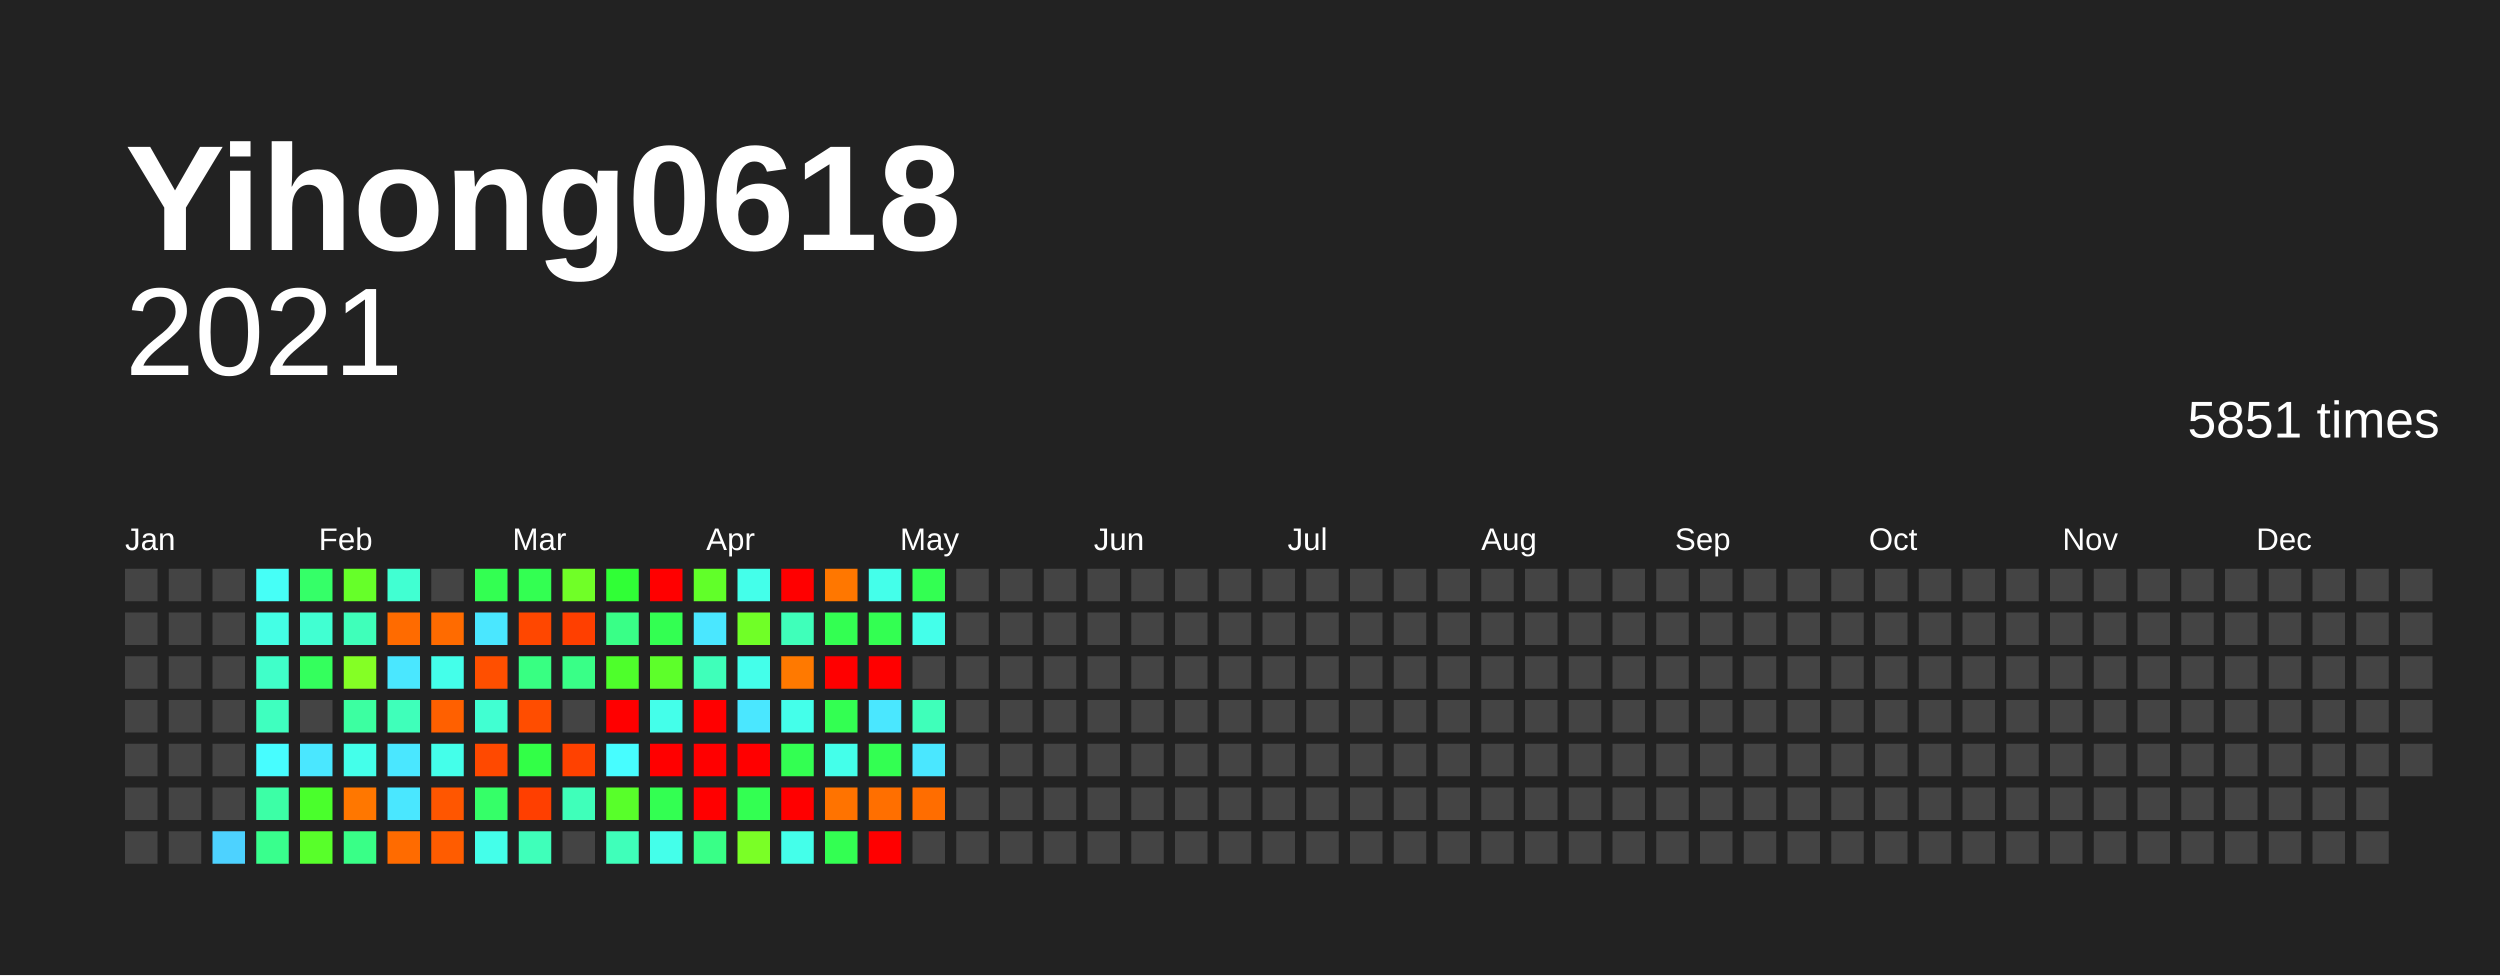
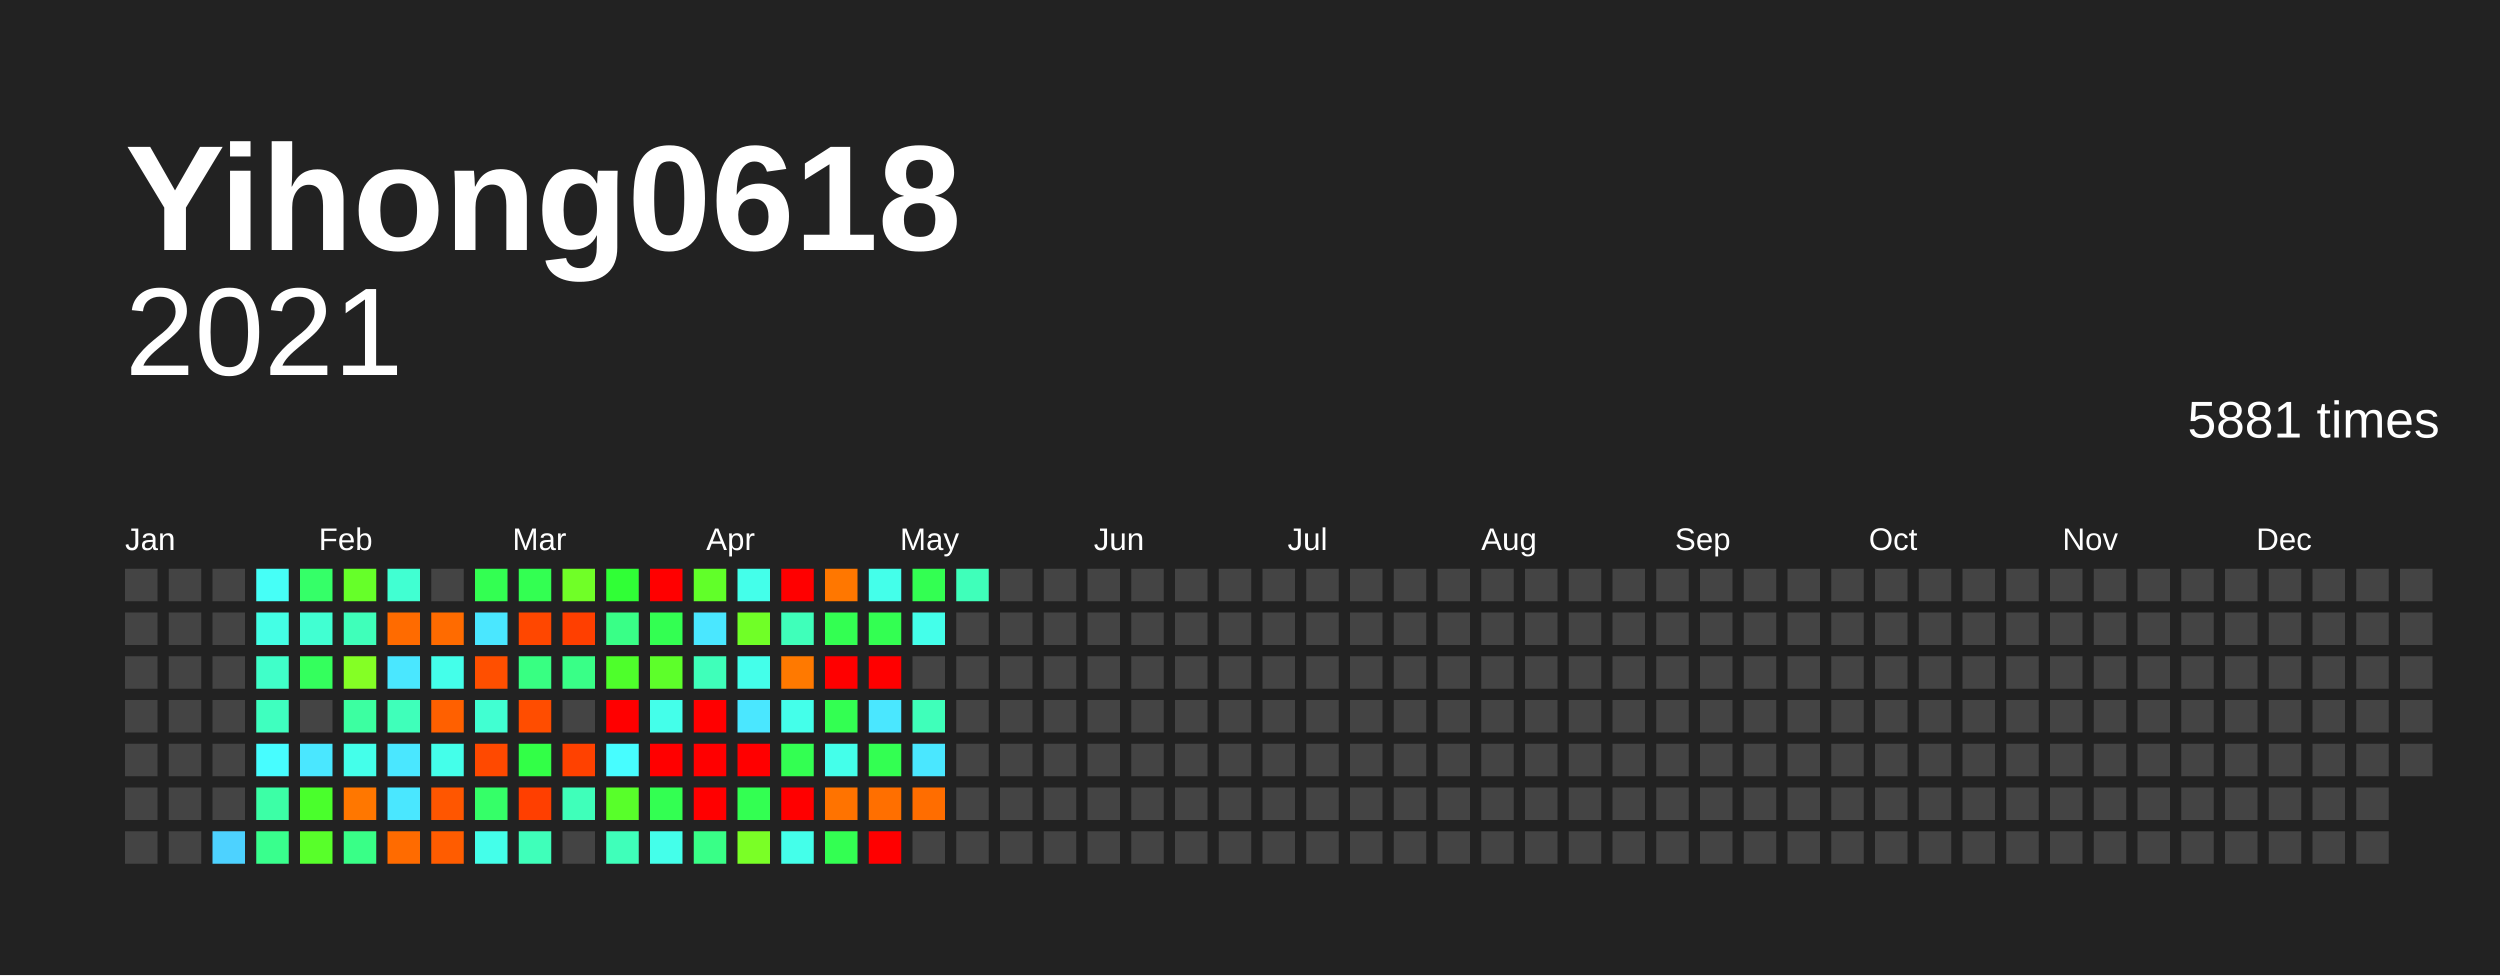
<svg xmlns="http://www.w3.org/2000/svg" baseProfile="full" height="78mm" version="1.1" viewBox="0,0,200,78" width="200mm">
  <defs />
  <rect fill="#222222" height="78" width="200" x="0" y="0" />
  <text fill="#FFFFFF" style="font-size:12px; font-family:Arial; font-weight:bold;" x="10" y="20">Yihong0618</text>
  <text alignment-baseline="hanging" fill="#FFFFFF" style="font-size:10.0px; font-family:Arial;" x="10" y="30">2021</text>
-   <text alignment-baseline="hanging" fill="#FFFFFF" style="font-size:4.125px; font-family:Arial;" x="175" y="35">5851 times</text>
+   <text alignment-baseline="hanging" fill="#FFFFFF" style="font-size:4.125px; font-family:Arial;" x="175" y="35">5881 times</text>
  <text fill="#FFFFFF" style="font-size:2.5px; font-family:Arial" x="10.0" y="44">Jan</text>
  <text fill="#FFFFFF" style="font-size:2.5px; font-family:Arial" x="25.5" y="44">Feb</text>
  <text fill="#FFFFFF" style="font-size:2.5px; font-family:Arial" x="41.0" y="44">Mar</text>
  <text fill="#FFFFFF" style="font-size:2.5px; font-family:Arial" x="56.5" y="44">Apr</text>
  <text fill="#FFFFFF" style="font-size:2.5px; font-family:Arial" x="72.0" y="44">May</text>
  <text fill="#FFFFFF" style="font-size:2.5px; font-family:Arial" x="87.5" y="44">Jun</text>
  <text fill="#FFFFFF" style="font-size:2.5px; font-family:Arial" x="103.0" y="44">Jul</text>
  <text fill="#FFFFFF" style="font-size:2.5px; font-family:Arial" x="118.5" y="44">Aug</text>
  <text fill="#FFFFFF" style="font-size:2.5px; font-family:Arial" x="134.0" y="44">Sep</text>
  <text fill="#FFFFFF" style="font-size:2.5px; font-family:Arial" x="149.5" y="44">Oct</text>
  <text fill="#FFFFFF" style="font-size:2.5px; font-family:Arial" x="165.0" y="44">Nov</text>
  <text fill="#FFFFFF" style="font-size:2.5px; font-family:Arial" x="180.5" y="44">Dec</text>
  <rect fill="#444444" height="2.6" width="2.6" x="10.0" y="45.5" />
  <rect fill="#444444" height="2.6" width="2.6" x="10.0" y="49.0" />
  <rect fill="#444444" height="2.6" width="2.6" x="10.0" y="52.5" />
  <rect fill="#444444" height="2.6" width="2.6" x="10.0" y="56.0" />
  <rect fill="#444444" height="2.6" width="2.6" x="10.0" y="59.5" />
  <rect fill="#444444" height="2.6" width="2.6" x="10.0" y="63.0" />
  <rect fill="#444444" height="2.6" width="2.6" x="10.0" y="66.5" />
  <rect fill="#444444" height="2.6" width="2.6" x="13.5" y="45.5" />
  <rect fill="#444444" height="2.6" width="2.6" x="13.5" y="49.0" />
  <rect fill="#444444" height="2.6" width="2.6" x="13.5" y="52.5" />
  <rect fill="#444444" height="2.6" width="2.6" x="13.5" y="56.0" />
  <rect fill="#444444" height="2.6" width="2.6" x="13.5" y="59.5" />
  <rect fill="#444444" height="2.6" width="2.6" x="13.5" y="63.0" />
  <rect fill="#444444" height="2.6" width="2.6" x="13.5" y="66.5" />
  <rect fill="#444444" height="2.6" width="2.6" x="17.0" y="45.5" />
  <rect fill="#444444" height="2.6" width="2.6" x="17.0" y="49.0" />
  <rect fill="#444444" height="2.6" width="2.6" x="17.0" y="52.5" />
  <rect fill="#444444" height="2.6" width="2.6" x="17.0" y="56.0" />
  <rect fill="#444444" height="2.6" width="2.6" x="17.0" y="59.5" />
  <rect fill="#444444" height="2.6" width="2.6" x="17.0" y="63.0" />
  <rect fill="#4dd2ff" height="2.6" width="2.6" x="17.0" y="66.5" />
  <rect fill="#46fff7" height="2.6" width="2.6" x="20.5" y="45.5" />
  <rect fill="#44ffe5" height="2.6" width="2.6" x="20.5" y="49.0" />
  <rect fill="#40ffc9" height="2.6" width="2.6" x="20.5" y="52.5" />
  <rect fill="#3fffbf" height="2.6" width="2.6" x="20.5" y="56.0" />
  <rect fill="#47fdff" height="2.6" width="2.6" x="20.5" y="59.5" />
  <rect fill="#3cffa6" height="2.6" width="2.6" x="20.5" y="63.0" />
  <rect fill="#39ff8d" height="2.6" width="2.6" x="20.5" y="66.5" />
  <rect fill="#35ff68" height="2.6" width="2.6" x="24.0" y="45.5" />
  <rect fill="#41ffd2" height="2.6" width="2.6" x="24.0" y="49.0" />
  <rect fill="#34ff5d" height="2.6" width="2.6" x="24.0" y="52.5" />
  <rect fill="#444444" height="2.6" width="2.6" x="24.0" y="56.0" />
  <rect fill="#4ae7ff" height="2.6" width="2.6" x="24.0" y="59.5" />
  <rect fill="#4aff2c" height="2.6" width="2.6" x="24.0" y="63.0" />
  <rect fill="#58ff2a" height="2.6" width="2.6" x="24.0" y="66.5" />
  <rect fill="#66ff29" height="2.6" width="2.6" x="27.5" y="45.5" />
  <rect fill="#3fffba" height="2.6" width="2.6" x="27.5" y="49.0" />
  <rect fill="#84ff25" height="2.6" width="2.6" x="27.5" y="52.5" />
  <rect fill="#3cffa1" height="2.6" width="2.6" x="27.5" y="56.0" />
  <rect fill="#44ffea" height="2.6" width="2.6" x="27.5" y="59.5" />
  <rect fill="#ff7700" height="2.6" width="2.6" x="27.5" y="63.0" />
  <rect fill="#39ff87" height="2.6" width="2.6" x="27.5" y="66.5" />
  <rect fill="#41ffd2" height="2.6" width="2.6" x="31.0" y="45.5" />
  <rect fill="#ff6b00" height="2.6" width="2.6" x="31.0" y="49.0" />
  <rect fill="#4ae7ff" height="2.6" width="2.6" x="31.0" y="52.5" />
  <rect fill="#3fffba" height="2.6" width="2.6" x="31.0" y="56.0" />
  <rect fill="#4ae7ff" height="2.6" width="2.6" x="31.0" y="59.5" />
  <rect fill="#4ae7ff" height="2.6" width="2.6" x="31.0" y="63.0" />
  <rect fill="#ff6b00" height="2.6" width="2.6" x="31.0" y="66.5" />
  <rect fill="#444444" height="2.6" width="2.6" x="34.5" y="45.5" />
  <rect fill="#ff6b00" height="2.6" width="2.6" x="34.5" y="49.0" />
  <rect fill="#44ffea" height="2.6" width="2.6" x="34.5" y="52.5" />
  <rect fill="#ff6000" height="2.6" width="2.6" x="34.5" y="56.0" />
  <rect fill="#44ffea" height="2.6" width="2.6" x="34.5" y="59.5" />
  <rect fill="#ff5600" height="2.6" width="2.6" x="34.5" y="63.0" />
  <rect fill="#ff5c00" height="2.6" width="2.6" x="34.5" y="66.5" />
  <rect fill="#33ff52" height="2.6" width="2.6" x="38.0" y="45.5" />
  <rect fill="#4ae7ff" height="2.6" width="2.6" x="38.0" y="49.0" />
  <rect fill="#ff4f00" height="2.6" width="2.6" x="38.0" y="52.5" />
  <rect fill="#41ffd2" height="2.6" width="2.6" x="38.0" y="56.0" />
  <rect fill="#ff4900" height="2.6" width="2.6" x="38.0" y="59.5" />
  <rect fill="#35ff68" height="2.6" width="2.6" x="38.0" y="63.0" />
  <rect fill="#44ffea" height="2.6" width="2.6" x="38.0" y="66.5" />
  <rect fill="#33ff52" height="2.6" width="2.6" x="41.5" y="45.5" />
  <rect fill="#ff4700" height="2.6" width="2.6" x="41.5" y="49.0" />
  <rect fill="#38ff82" height="2.6" width="2.6" x="41.5" y="52.5" />
  <rect fill="#ff4d00" height="2.6" width="2.6" x="41.5" y="56.0" />
  <rect fill="#32ff47" height="2.6" width="2.6" x="41.5" y="59.5" />
  <rect fill="#ff3f00" height="2.6" width="2.6" x="41.5" y="63.0" />
  <rect fill="#3fffba" height="2.6" width="2.6" x="41.5" y="66.5" />
  <rect fill="#70ff27" height="2.6" width="2.6" x="45.0" y="45.5" />
  <rect fill="#ff3f00" height="2.6" width="2.6" x="45.0" y="49.0" />
  <rect fill="#39ff87" height="2.6" width="2.6" x="45.0" y="52.5" />
  <rect fill="#444444" height="2.6" width="2.6" x="45.0" y="56.0" />
  <rect fill="#ff4100" height="2.6" width="2.6" x="45.0" y="59.5" />
  <rect fill="#3fffba" height="2.6" width="2.6" x="45.0" y="63.0" />
  <rect fill="#444444" height="2.6" width="2.6" x="45.0" y="66.5" />
  <rect fill="#30ff36" height="2.6" width="2.6" x="48.5" y="45.5" />
  <rect fill="#39ff87" height="2.6" width="2.6" x="48.5" y="49.0" />
  <rect fill="#4eff2b" height="2.6" width="2.6" x="48.5" y="52.5" />
  <rect fill="red" height="2.6" width="2.6" x="48.5" y="56.0" />
  <rect fill="#47fdff" height="2.6" width="2.6" x="48.5" y="59.5" />
  <rect fill="#58ff2a" height="2.6" width="2.6" x="48.5" y="63.0" />
  <rect fill="#3fffba" height="2.6" width="2.6" x="48.5" y="66.5" />
  <rect fill="red" height="2.6" width="2.6" x="52.0" y="45.5" />
  <rect fill="#33ff52" height="2.6" width="2.6" x="52.0" y="49.0" />
  <rect fill="#5dff2a" height="2.6" width="2.6" x="52.0" y="52.5" />
  <rect fill="#44ffea" height="2.6" width="2.6" x="52.0" y="56.0" />
  <rect fill="red" height="2.6" width="2.6" x="52.0" y="59.5" />
  <rect fill="#33ff52" height="2.6" width="2.6" x="52.0" y="63.0" />
  <rect fill="#44ffea" height="2.6" width="2.6" x="52.0" y="66.5" />
  <rect fill="#61ff29" height="2.6" width="2.6" x="55.5" y="45.5" />
  <rect fill="#4ae7ff" height="2.6" width="2.6" x="55.5" y="49.0" />
  <rect fill="#3fffba" height="2.6" width="2.6" x="55.5" y="52.5" />
  <rect fill="red" height="2.6" width="2.6" x="55.5" y="56.0" />
  <rect fill="red" height="2.6" width="2.6" x="55.5" y="59.5" />
  <rect fill="red" height="2.6" width="2.6" x="55.5" y="63.0" />
  <rect fill="#39ff87" height="2.6" width="2.6" x="55.5" y="66.5" />
  <rect fill="#44ffea" height="2.6" width="2.6" x="59.0" y="45.5" />
  <rect fill="#70ff27" height="2.6" width="2.6" x="59.0" y="49.0" />
  <rect fill="#44ffea" height="2.6" width="2.6" x="59.0" y="52.5" />
  <rect fill="#4ae7ff" height="2.6" width="2.6" x="59.0" y="56.0" />
  <rect fill="red" height="2.6" width="2.6" x="59.0" y="59.5" />
  <rect fill="#33ff52" height="2.6" width="2.6" x="59.0" y="63.0" />
  <rect fill="#7aff26" height="2.6" width="2.6" x="59.0" y="66.5" />
  <rect fill="red" height="2.6" width="2.6" x="62.5" y="45.5" />
  <rect fill="#3fffba" height="2.6" width="2.6" x="62.5" y="49.0" />
  <rect fill="#ff7900" height="2.6" width="2.6" x="62.5" y="52.5" />
  <rect fill="#44ffea" height="2.6" width="2.6" x="62.5" y="56.0" />
  <rect fill="#33ff52" height="2.6" width="2.6" x="62.5" y="59.5" />
  <rect fill="red" height="2.6" width="2.6" x="62.5" y="63.0" />
  <rect fill="#44ffea" height="2.6" width="2.6" x="62.5" y="66.5" />
  <rect fill="#ff7700" height="2.6" width="2.6" x="66.0" y="45.5" />
  <rect fill="#33ff52" height="2.6" width="2.6" x="66.0" y="49.0" />
  <rect fill="red" height="2.6" width="2.6" x="66.0" y="52.5" />
  <rect fill="#33ff52" height="2.6" width="2.6" x="66.0" y="56.0" />
  <rect fill="#44ffea" height="2.6" width="2.6" x="66.0" y="59.5" />
  <rect fill="#ff7300" height="2.6" width="2.6" x="66.0" y="63.0" />
  <rect fill="#33ff52" height="2.6" width="2.6" x="66.0" y="66.5" />
  <rect fill="#44ffea" height="2.6" width="2.6" x="69.5" y="45.5" />
  <rect fill="#33ff52" height="2.6" width="2.6" x="69.5" y="49.0" />
  <rect fill="red" height="2.6" width="2.6" x="69.5" y="52.5" />
  <rect fill="#4ae7ff" height="2.6" width="2.6" x="69.5" y="56.0" />
  <rect fill="#33ff52" height="2.6" width="2.6" x="69.5" y="59.5" />
  <rect fill="#ff6f00" height="2.6" width="2.6" x="69.5" y="63.0" />
  <rect fill="red" height="2.6" width="2.6" x="69.5" y="66.5" />
  <rect fill="#33ff52" height="2.6" width="2.6" x="73.0" y="45.5" />
  <rect fill="#44ffea" height="2.6" width="2.6" x="73.0" y="49.0" />
  <rect fill="#444444" height="2.6" width="2.6" x="73.0" y="52.5" />
  <rect fill="#3fffba" height="2.6" width="2.6" x="73.0" y="56.0" />
  <rect fill="#4ae7ff" height="2.6" width="2.6" x="73.0" y="59.5" />
  <rect fill="#ff6d00" height="2.6" width="2.6" x="73.0" y="63.0" />
  <rect fill="#444444" height="2.6" width="2.6" x="73.0" y="66.5" />
-   <rect fill="#444444" height="2.6" width="2.6" x="76.5" y="45.5" />
+   <rect fill="#3fffba" height="2.6" width="2.6" x="76.5" y="45.5" />
  <rect fill="#444444" height="2.6" width="2.6" x="76.5" y="49.0" />
  <rect fill="#444444" height="2.6" width="2.6" x="76.5" y="52.5" />
  <rect fill="#444444" height="2.6" width="2.6" x="76.5" y="56.0" />
  <rect fill="#444444" height="2.6" width="2.6" x="76.5" y="59.5" />
  <rect fill="#444444" height="2.6" width="2.6" x="76.5" y="63.0" />
  <rect fill="#444444" height="2.6" width="2.6" x="76.5" y="66.5" />
  <rect fill="#444444" height="2.6" width="2.6" x="80.0" y="45.5" />
  <rect fill="#444444" height="2.6" width="2.6" x="80.0" y="49.0" />
  <rect fill="#444444" height="2.6" width="2.6" x="80.0" y="52.5" />
  <rect fill="#444444" height="2.6" width="2.6" x="80.0" y="56.0" />
  <rect fill="#444444" height="2.6" width="2.6" x="80.0" y="59.5" />
  <rect fill="#444444" height="2.6" width="2.6" x="80.0" y="63.0" />
  <rect fill="#444444" height="2.6" width="2.6" x="80.0" y="66.5" />
  <rect fill="#444444" height="2.6" width="2.6" x="83.5" y="45.5" />
  <rect fill="#444444" height="2.6" width="2.6" x="83.5" y="49.0" />
  <rect fill="#444444" height="2.6" width="2.6" x="83.5" y="52.5" />
  <rect fill="#444444" height="2.6" width="2.6" x="83.5" y="56.0" />
  <rect fill="#444444" height="2.6" width="2.6" x="83.5" y="59.5" />
  <rect fill="#444444" height="2.6" width="2.6" x="83.5" y="63.0" />
  <rect fill="#444444" height="2.6" width="2.6" x="83.5" y="66.5" />
  <rect fill="#444444" height="2.6" width="2.6" x="87.0" y="45.5" />
  <rect fill="#444444" height="2.6" width="2.6" x="87.0" y="49.0" />
  <rect fill="#444444" height="2.6" width="2.6" x="87.0" y="52.5" />
  <rect fill="#444444" height="2.6" width="2.6" x="87.0" y="56.0" />
  <rect fill="#444444" height="2.6" width="2.6" x="87.0" y="59.5" />
  <rect fill="#444444" height="2.6" width="2.6" x="87.0" y="63.0" />
  <rect fill="#444444" height="2.6" width="2.6" x="87.0" y="66.5" />
  <rect fill="#444444" height="2.6" width="2.6" x="90.5" y="45.5" />
  <rect fill="#444444" height="2.6" width="2.6" x="90.5" y="49.0" />
  <rect fill="#444444" height="2.6" width="2.6" x="90.5" y="52.5" />
  <rect fill="#444444" height="2.6" width="2.6" x="90.5" y="56.0" />
  <rect fill="#444444" height="2.6" width="2.6" x="90.5" y="59.5" />
  <rect fill="#444444" height="2.6" width="2.6" x="90.5" y="63.0" />
  <rect fill="#444444" height="2.6" width="2.6" x="90.5" y="66.5" />
  <rect fill="#444444" height="2.6" width="2.6" x="94.0" y="45.5" />
  <rect fill="#444444" height="2.6" width="2.6" x="94.0" y="49.0" />
  <rect fill="#444444" height="2.6" width="2.6" x="94.0" y="52.5" />
  <rect fill="#444444" height="2.6" width="2.6" x="94.0" y="56.0" />
  <rect fill="#444444" height="2.6" width="2.6" x="94.0" y="59.5" />
  <rect fill="#444444" height="2.6" width="2.6" x="94.0" y="63.0" />
  <rect fill="#444444" height="2.6" width="2.6" x="94.0" y="66.5" />
  <rect fill="#444444" height="2.6" width="2.6" x="97.5" y="45.5" />
  <rect fill="#444444" height="2.6" width="2.6" x="97.5" y="49.0" />
  <rect fill="#444444" height="2.6" width="2.6" x="97.5" y="52.5" />
  <rect fill="#444444" height="2.6" width="2.6" x="97.5" y="56.0" />
  <rect fill="#444444" height="2.6" width="2.6" x="97.5" y="59.5" />
  <rect fill="#444444" height="2.6" width="2.6" x="97.5" y="63.0" />
  <rect fill="#444444" height="2.6" width="2.6" x="97.5" y="66.5" />
  <rect fill="#444444" height="2.6" width="2.6" x="101.0" y="45.5" />
  <rect fill="#444444" height="2.6" width="2.6" x="101.0" y="49.0" />
  <rect fill="#444444" height="2.6" width="2.6" x="101.0" y="52.5" />
  <rect fill="#444444" height="2.6" width="2.6" x="101.0" y="56.0" />
  <rect fill="#444444" height="2.6" width="2.6" x="101.0" y="59.5" />
  <rect fill="#444444" height="2.6" width="2.6" x="101.0" y="63.0" />
  <rect fill="#444444" height="2.6" width="2.6" x="101.0" y="66.5" />
  <rect fill="#444444" height="2.6" width="2.6" x="104.5" y="45.5" />
  <rect fill="#444444" height="2.6" width="2.6" x="104.5" y="49.0" />
  <rect fill="#444444" height="2.6" width="2.6" x="104.5" y="52.5" />
  <rect fill="#444444" height="2.6" width="2.6" x="104.5" y="56.0" />
  <rect fill="#444444" height="2.6" width="2.6" x="104.5" y="59.5" />
  <rect fill="#444444" height="2.6" width="2.6" x="104.5" y="63.0" />
  <rect fill="#444444" height="2.6" width="2.6" x="104.5" y="66.5" />
  <rect fill="#444444" height="2.6" width="2.6" x="108.0" y="45.5" />
  <rect fill="#444444" height="2.6" width="2.6" x="108.0" y="49.0" />
  <rect fill="#444444" height="2.6" width="2.6" x="108.0" y="52.5" />
  <rect fill="#444444" height="2.6" width="2.6" x="108.0" y="56.0" />
  <rect fill="#444444" height="2.6" width="2.6" x="108.0" y="59.5" />
  <rect fill="#444444" height="2.6" width="2.6" x="108.0" y="63.0" />
  <rect fill="#444444" height="2.6" width="2.6" x="108.0" y="66.5" />
  <rect fill="#444444" height="2.6" width="2.6" x="111.5" y="45.5" />
  <rect fill="#444444" height="2.6" width="2.6" x="111.5" y="49.0" />
  <rect fill="#444444" height="2.6" width="2.6" x="111.5" y="52.5" />
  <rect fill="#444444" height="2.6" width="2.6" x="111.5" y="56.0" />
  <rect fill="#444444" height="2.6" width="2.6" x="111.5" y="59.5" />
  <rect fill="#444444" height="2.6" width="2.6" x="111.5" y="63.0" />
  <rect fill="#444444" height="2.6" width="2.6" x="111.5" y="66.5" />
  <rect fill="#444444" height="2.6" width="2.6" x="115.0" y="45.5" />
  <rect fill="#444444" height="2.6" width="2.6" x="115.0" y="49.0" />
  <rect fill="#444444" height="2.6" width="2.6" x="115.0" y="52.5" />
  <rect fill="#444444" height="2.6" width="2.6" x="115.0" y="56.0" />
  <rect fill="#444444" height="2.6" width="2.6" x="115.0" y="59.5" />
  <rect fill="#444444" height="2.6" width="2.6" x="115.0" y="63.0" />
  <rect fill="#444444" height="2.6" width="2.6" x="115.0" y="66.5" />
  <rect fill="#444444" height="2.6" width="2.6" x="118.5" y="45.5" />
  <rect fill="#444444" height="2.6" width="2.6" x="118.5" y="49.0" />
  <rect fill="#444444" height="2.6" width="2.6" x="118.5" y="52.5" />
  <rect fill="#444444" height="2.6" width="2.6" x="118.5" y="56.0" />
  <rect fill="#444444" height="2.6" width="2.6" x="118.5" y="59.5" />
  <rect fill="#444444" height="2.6" width="2.6" x="118.5" y="63.0" />
  <rect fill="#444444" height="2.6" width="2.6" x="118.5" y="66.5" />
  <rect fill="#444444" height="2.6" width="2.6" x="122.0" y="45.5" />
  <rect fill="#444444" height="2.6" width="2.6" x="122.0" y="49.0" />
  <rect fill="#444444" height="2.6" width="2.6" x="122.0" y="52.5" />
  <rect fill="#444444" height="2.6" width="2.6" x="122.0" y="56.0" />
  <rect fill="#444444" height="2.6" width="2.6" x="122.0" y="59.5" />
  <rect fill="#444444" height="2.6" width="2.6" x="122.0" y="63.0" />
  <rect fill="#444444" height="2.6" width="2.6" x="122.0" y="66.5" />
  <rect fill="#444444" height="2.6" width="2.6" x="125.5" y="45.5" />
  <rect fill="#444444" height="2.6" width="2.6" x="125.5" y="49.0" />
  <rect fill="#444444" height="2.6" width="2.6" x="125.5" y="52.5" />
  <rect fill="#444444" height="2.6" width="2.6" x="125.5" y="56.0" />
  <rect fill="#444444" height="2.6" width="2.6" x="125.5" y="59.5" />
  <rect fill="#444444" height="2.6" width="2.6" x="125.5" y="63.0" />
  <rect fill="#444444" height="2.6" width="2.6" x="125.5" y="66.5" />
  <rect fill="#444444" height="2.6" width="2.6" x="129.0" y="45.5" />
  <rect fill="#444444" height="2.6" width="2.6" x="129.0" y="49.0" />
  <rect fill="#444444" height="2.6" width="2.6" x="129.0" y="52.5" />
  <rect fill="#444444" height="2.6" width="2.6" x="129.0" y="56.0" />
  <rect fill="#444444" height="2.6" width="2.6" x="129.0" y="59.5" />
  <rect fill="#444444" height="2.6" width="2.6" x="129.0" y="63.0" />
  <rect fill="#444444" height="2.6" width="2.6" x="129.0" y="66.5" />
  <rect fill="#444444" height="2.6" width="2.6" x="132.5" y="45.5" />
  <rect fill="#444444" height="2.6" width="2.6" x="132.5" y="49.0" />
  <rect fill="#444444" height="2.6" width="2.6" x="132.5" y="52.5" />
  <rect fill="#444444" height="2.6" width="2.6" x="132.5" y="56.0" />
  <rect fill="#444444" height="2.6" width="2.6" x="132.5" y="59.5" />
  <rect fill="#444444" height="2.6" width="2.6" x="132.5" y="63.0" />
  <rect fill="#444444" height="2.6" width="2.6" x="132.5" y="66.5" />
  <rect fill="#444444" height="2.6" width="2.6" x="136.0" y="45.5" />
  <rect fill="#444444" height="2.6" width="2.6" x="136.0" y="49.0" />
  <rect fill="#444444" height="2.6" width="2.6" x="136.0" y="52.5" />
  <rect fill="#444444" height="2.6" width="2.6" x="136.0" y="56.0" />
  <rect fill="#444444" height="2.6" width="2.6" x="136.0" y="59.5" />
  <rect fill="#444444" height="2.6" width="2.6" x="136.0" y="63.0" />
  <rect fill="#444444" height="2.6" width="2.6" x="136.0" y="66.5" />
  <rect fill="#444444" height="2.6" width="2.6" x="139.5" y="45.5" />
  <rect fill="#444444" height="2.6" width="2.6" x="139.5" y="49.0" />
  <rect fill="#444444" height="2.6" width="2.6" x="139.5" y="52.5" />
  <rect fill="#444444" height="2.6" width="2.6" x="139.5" y="56.0" />
  <rect fill="#444444" height="2.6" width="2.6" x="139.5" y="59.5" />
  <rect fill="#444444" height="2.6" width="2.6" x="139.5" y="63.0" />
  <rect fill="#444444" height="2.6" width="2.6" x="139.5" y="66.5" />
  <rect fill="#444444" height="2.6" width="2.6" x="143.0" y="45.5" />
  <rect fill="#444444" height="2.6" width="2.6" x="143.0" y="49.0" />
  <rect fill="#444444" height="2.6" width="2.6" x="143.0" y="52.5" />
  <rect fill="#444444" height="2.6" width="2.6" x="143.0" y="56.0" />
  <rect fill="#444444" height="2.6" width="2.6" x="143.0" y="59.5" />
  <rect fill="#444444" height="2.6" width="2.6" x="143.0" y="63.0" />
  <rect fill="#444444" height="2.6" width="2.6" x="143.0" y="66.5" />
  <rect fill="#444444" height="2.6" width="2.6" x="146.5" y="45.5" />
  <rect fill="#444444" height="2.6" width="2.6" x="146.5" y="49.0" />
  <rect fill="#444444" height="2.6" width="2.6" x="146.5" y="52.5" />
  <rect fill="#444444" height="2.6" width="2.6" x="146.5" y="56.0" />
  <rect fill="#444444" height="2.6" width="2.6" x="146.5" y="59.5" />
  <rect fill="#444444" height="2.6" width="2.6" x="146.5" y="63.0" />
  <rect fill="#444444" height="2.6" width="2.6" x="146.5" y="66.5" />
  <rect fill="#444444" height="2.6" width="2.6" x="150.0" y="45.5" />
  <rect fill="#444444" height="2.6" width="2.6" x="150.0" y="49.0" />
  <rect fill="#444444" height="2.6" width="2.6" x="150.0" y="52.5" />
  <rect fill="#444444" height="2.6" width="2.6" x="150.0" y="56.0" />
  <rect fill="#444444" height="2.6" width="2.6" x="150.0" y="59.5" />
  <rect fill="#444444" height="2.6" width="2.6" x="150.0" y="63.0" />
  <rect fill="#444444" height="2.6" width="2.6" x="150.0" y="66.5" />
  <rect fill="#444444" height="2.6" width="2.6" x="153.5" y="45.5" />
  <rect fill="#444444" height="2.6" width="2.6" x="153.5" y="49.0" />
  <rect fill="#444444" height="2.6" width="2.6" x="153.5" y="52.5" />
  <rect fill="#444444" height="2.6" width="2.6" x="153.5" y="56.0" />
  <rect fill="#444444" height="2.6" width="2.6" x="153.5" y="59.5" />
  <rect fill="#444444" height="2.6" width="2.6" x="153.5" y="63.0" />
  <rect fill="#444444" height="2.6" width="2.6" x="153.5" y="66.5" />
  <rect fill="#444444" height="2.6" width="2.6" x="157.0" y="45.5" />
  <rect fill="#444444" height="2.6" width="2.6" x="157.0" y="49.0" />
  <rect fill="#444444" height="2.6" width="2.6" x="157.0" y="52.5" />
  <rect fill="#444444" height="2.6" width="2.6" x="157.0" y="56.0" />
  <rect fill="#444444" height="2.6" width="2.6" x="157.0" y="59.5" />
  <rect fill="#444444" height="2.6" width="2.6" x="157.0" y="63.0" />
  <rect fill="#444444" height="2.6" width="2.6" x="157.0" y="66.5" />
  <rect fill="#444444" height="2.6" width="2.6" x="160.5" y="45.5" />
  <rect fill="#444444" height="2.6" width="2.6" x="160.5" y="49.0" />
  <rect fill="#444444" height="2.6" width="2.6" x="160.5" y="52.5" />
  <rect fill="#444444" height="2.6" width="2.6" x="160.5" y="56.0" />
  <rect fill="#444444" height="2.6" width="2.6" x="160.5" y="59.5" />
  <rect fill="#444444" height="2.6" width="2.6" x="160.5" y="63.0" />
  <rect fill="#444444" height="2.6" width="2.6" x="160.5" y="66.5" />
  <rect fill="#444444" height="2.6" width="2.6" x="164.0" y="45.5" />
  <rect fill="#444444" height="2.6" width="2.6" x="164.0" y="49.0" />
  <rect fill="#444444" height="2.6" width="2.6" x="164.0" y="52.5" />
  <rect fill="#444444" height="2.6" width="2.6" x="164.0" y="56.0" />
  <rect fill="#444444" height="2.6" width="2.6" x="164.0" y="59.5" />
  <rect fill="#444444" height="2.6" width="2.6" x="164.0" y="63.0" />
  <rect fill="#444444" height="2.6" width="2.6" x="164.0" y="66.5" />
  <rect fill="#444444" height="2.6" width="2.6" x="167.5" y="45.5" />
  <rect fill="#444444" height="2.6" width="2.6" x="167.5" y="49.0" />
  <rect fill="#444444" height="2.6" width="2.6" x="167.5" y="52.5" />
  <rect fill="#444444" height="2.6" width="2.6" x="167.5" y="56.0" />
  <rect fill="#444444" height="2.6" width="2.6" x="167.5" y="59.5" />
  <rect fill="#444444" height="2.6" width="2.6" x="167.5" y="63.0" />
  <rect fill="#444444" height="2.6" width="2.6" x="167.5" y="66.5" />
  <rect fill="#444444" height="2.6" width="2.6" x="171.0" y="45.5" />
  <rect fill="#444444" height="2.6" width="2.6" x="171.0" y="49.0" />
  <rect fill="#444444" height="2.6" width="2.6" x="171.0" y="52.5" />
  <rect fill="#444444" height="2.6" width="2.6" x="171.0" y="56.0" />
  <rect fill="#444444" height="2.6" width="2.6" x="171.0" y="59.5" />
  <rect fill="#444444" height="2.6" width="2.6" x="171.0" y="63.0" />
  <rect fill="#444444" height="2.6" width="2.6" x="171.0" y="66.5" />
  <rect fill="#444444" height="2.6" width="2.6" x="174.5" y="45.5" />
  <rect fill="#444444" height="2.6" width="2.6" x="174.5" y="49.0" />
  <rect fill="#444444" height="2.6" width="2.6" x="174.5" y="52.5" />
  <rect fill="#444444" height="2.6" width="2.6" x="174.5" y="56.0" />
  <rect fill="#444444" height="2.6" width="2.6" x="174.5" y="59.5" />
  <rect fill="#444444" height="2.6" width="2.6" x="174.5" y="63.0" />
  <rect fill="#444444" height="2.6" width="2.6" x="174.5" y="66.5" />
  <rect fill="#444444" height="2.6" width="2.6" x="178.0" y="45.5" />
  <rect fill="#444444" height="2.6" width="2.6" x="178.0" y="49.0" />
  <rect fill="#444444" height="2.6" width="2.6" x="178.0" y="52.5" />
  <rect fill="#444444" height="2.6" width="2.6" x="178.0" y="56.0" />
  <rect fill="#444444" height="2.6" width="2.6" x="178.0" y="59.5" />
  <rect fill="#444444" height="2.6" width="2.6" x="178.0" y="63.0" />
  <rect fill="#444444" height="2.6" width="2.6" x="178.0" y="66.5" />
  <rect fill="#444444" height="2.6" width="2.6" x="181.5" y="45.5" />
  <rect fill="#444444" height="2.6" width="2.6" x="181.5" y="49.0" />
  <rect fill="#444444" height="2.6" width="2.6" x="181.5" y="52.5" />
  <rect fill="#444444" height="2.6" width="2.6" x="181.5" y="56.0" />
  <rect fill="#444444" height="2.6" width="2.6" x="181.5" y="59.5" />
  <rect fill="#444444" height="2.6" width="2.6" x="181.5" y="63.0" />
  <rect fill="#444444" height="2.6" width="2.6" x="181.5" y="66.5" />
  <rect fill="#444444" height="2.6" width="2.6" x="185.0" y="45.5" />
  <rect fill="#444444" height="2.6" width="2.6" x="185.0" y="49.0" />
  <rect fill="#444444" height="2.6" width="2.6" x="185.0" y="52.5" />
  <rect fill="#444444" height="2.6" width="2.6" x="185.0" y="56.0" />
  <rect fill="#444444" height="2.6" width="2.6" x="185.0" y="59.5" />
  <rect fill="#444444" height="2.6" width="2.6" x="185.0" y="63.0" />
  <rect fill="#444444" height="2.6" width="2.6" x="185.0" y="66.5" />
  <rect fill="#444444" height="2.6" width="2.6" x="188.5" y="45.5" />
  <rect fill="#444444" height="2.6" width="2.6" x="188.5" y="49.0" />
  <rect fill="#444444" height="2.6" width="2.6" x="188.5" y="52.5" />
  <rect fill="#444444" height="2.6" width="2.6" x="188.5" y="56.0" />
  <rect fill="#444444" height="2.6" width="2.6" x="188.5" y="59.5" />
  <rect fill="#444444" height="2.6" width="2.6" x="188.5" y="63.0" />
  <rect fill="#444444" height="2.6" width="2.6" x="188.5" y="66.5" />
  <rect fill="#444444" height="2.6" width="2.6" x="192.0" y="45.5" />
  <rect fill="#444444" height="2.6" width="2.6" x="192.0" y="49.0" />
  <rect fill="#444444" height="2.6" width="2.6" x="192.0" y="52.5" />
  <rect fill="#444444" height="2.6" width="2.6" x="192.0" y="56.0" />
  <rect fill="#444444" height="2.6" width="2.6" x="192.0" y="59.5" />
</svg>
